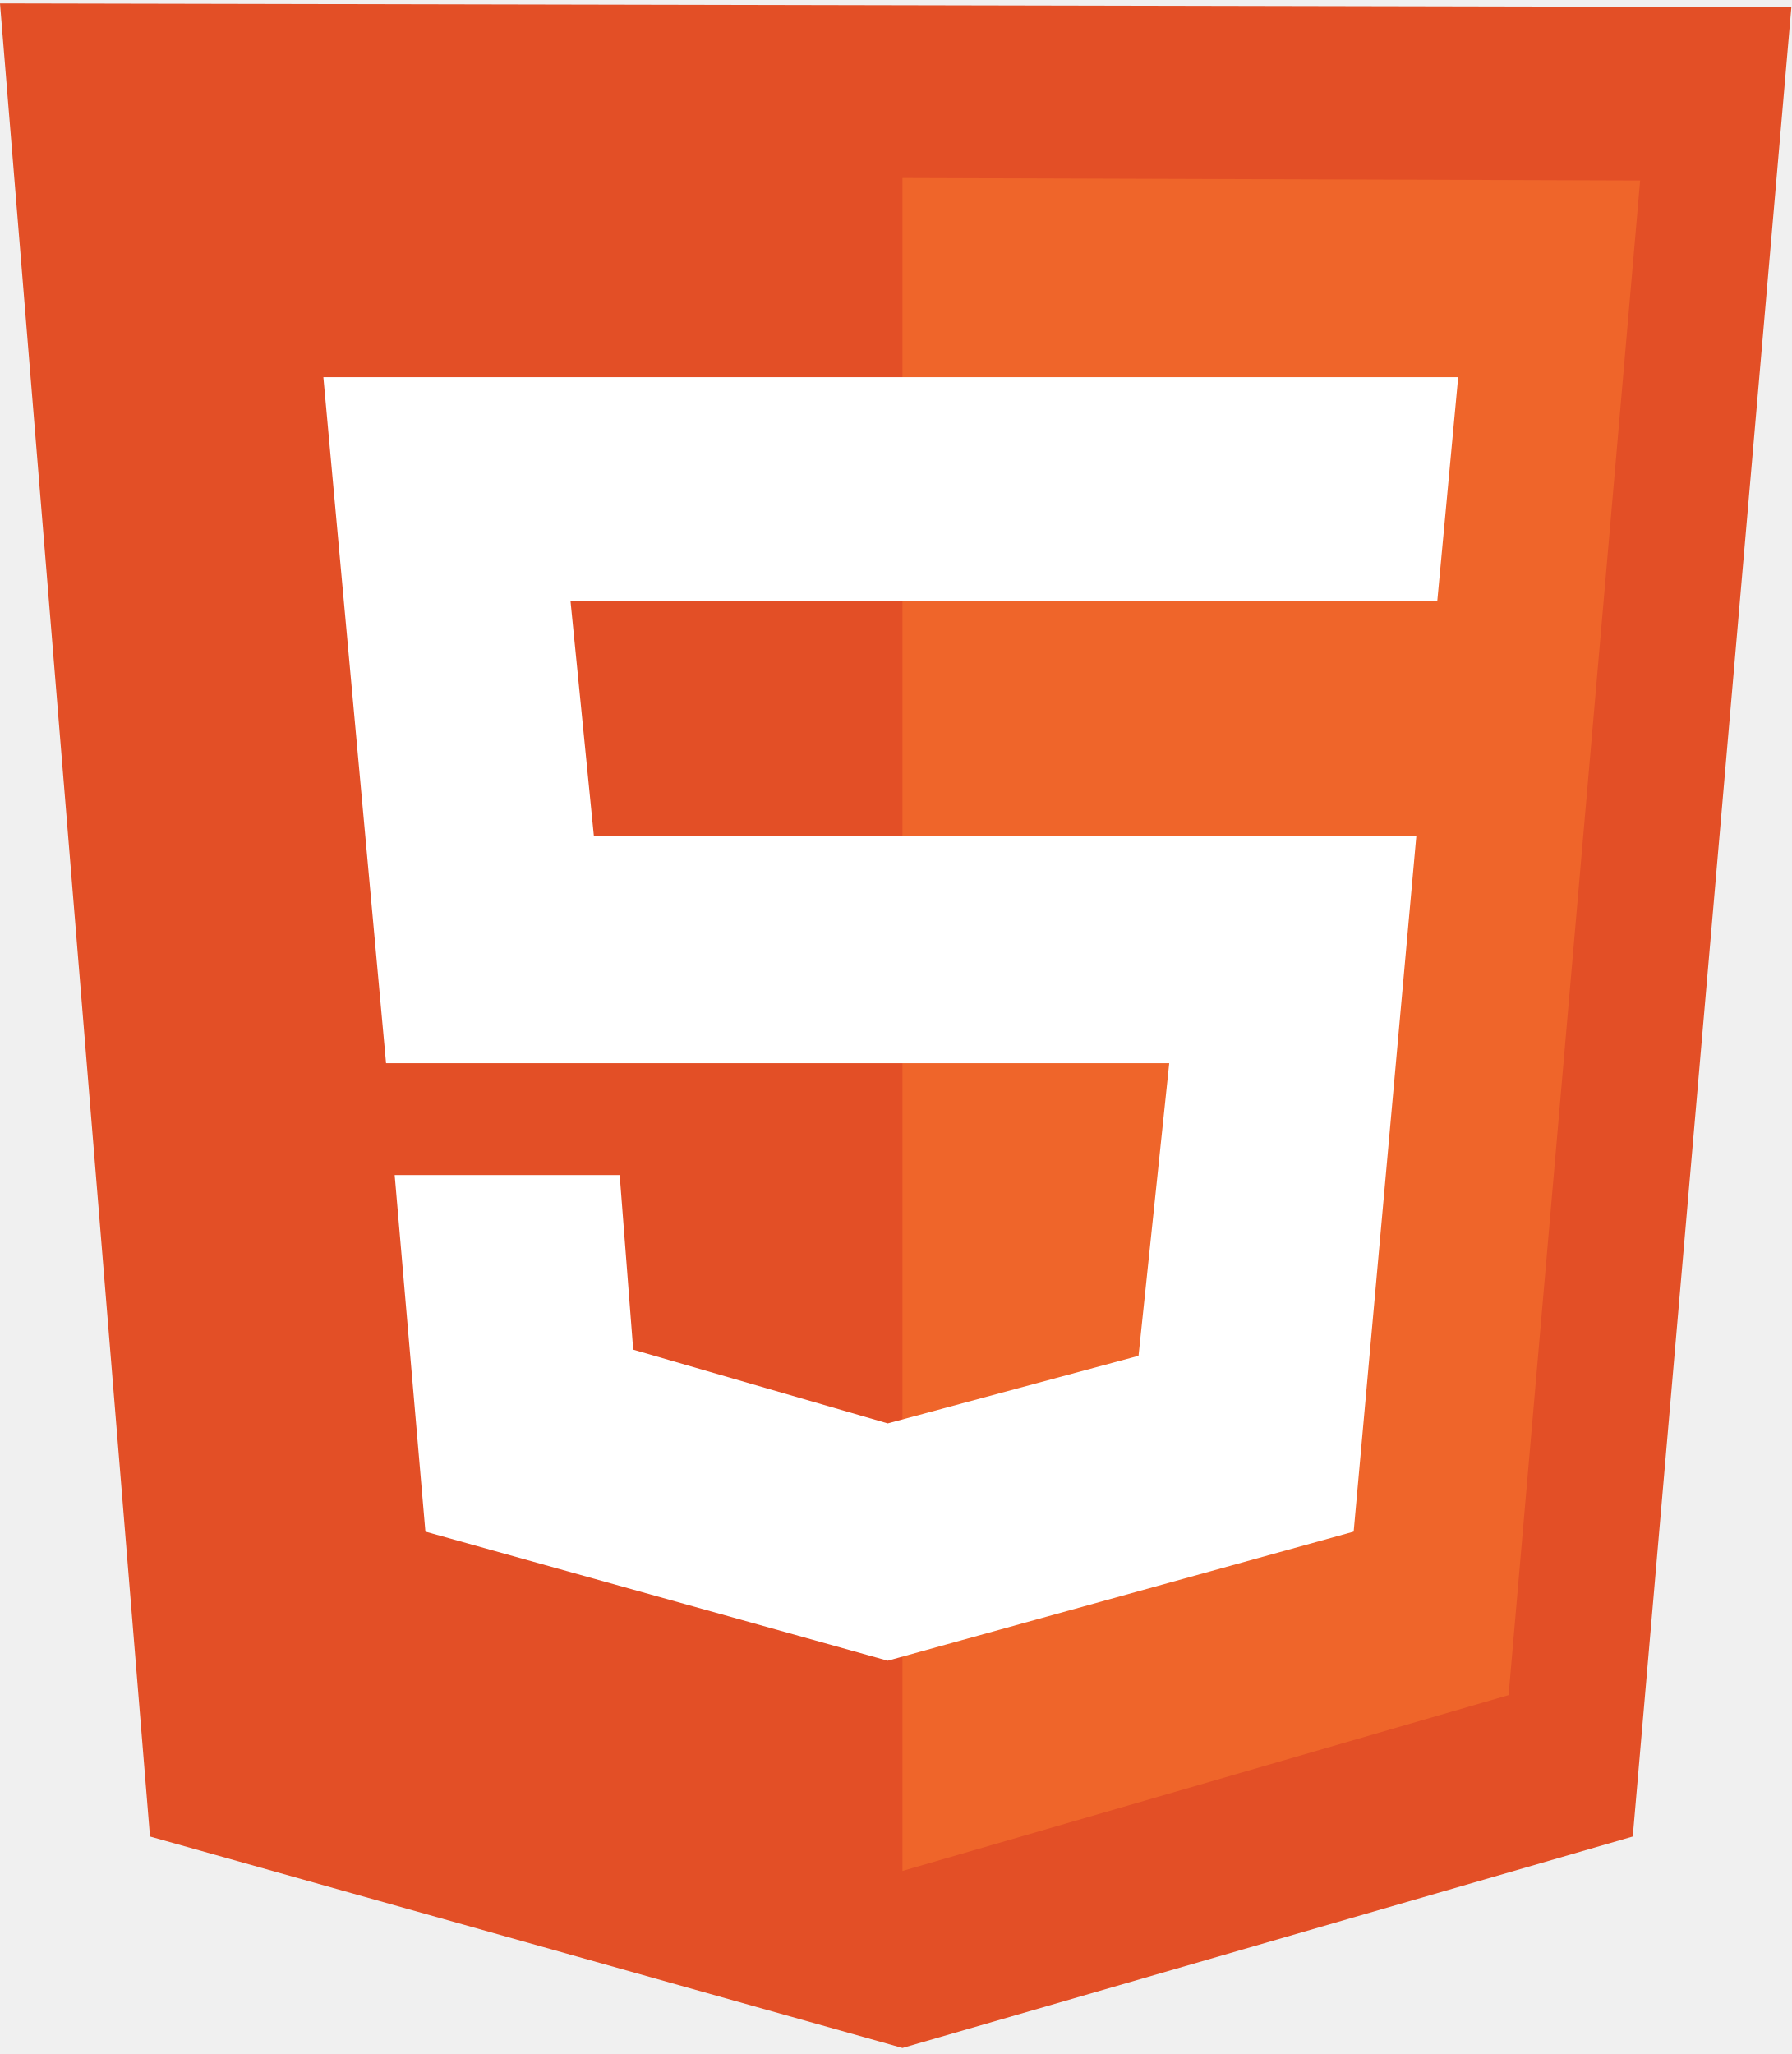
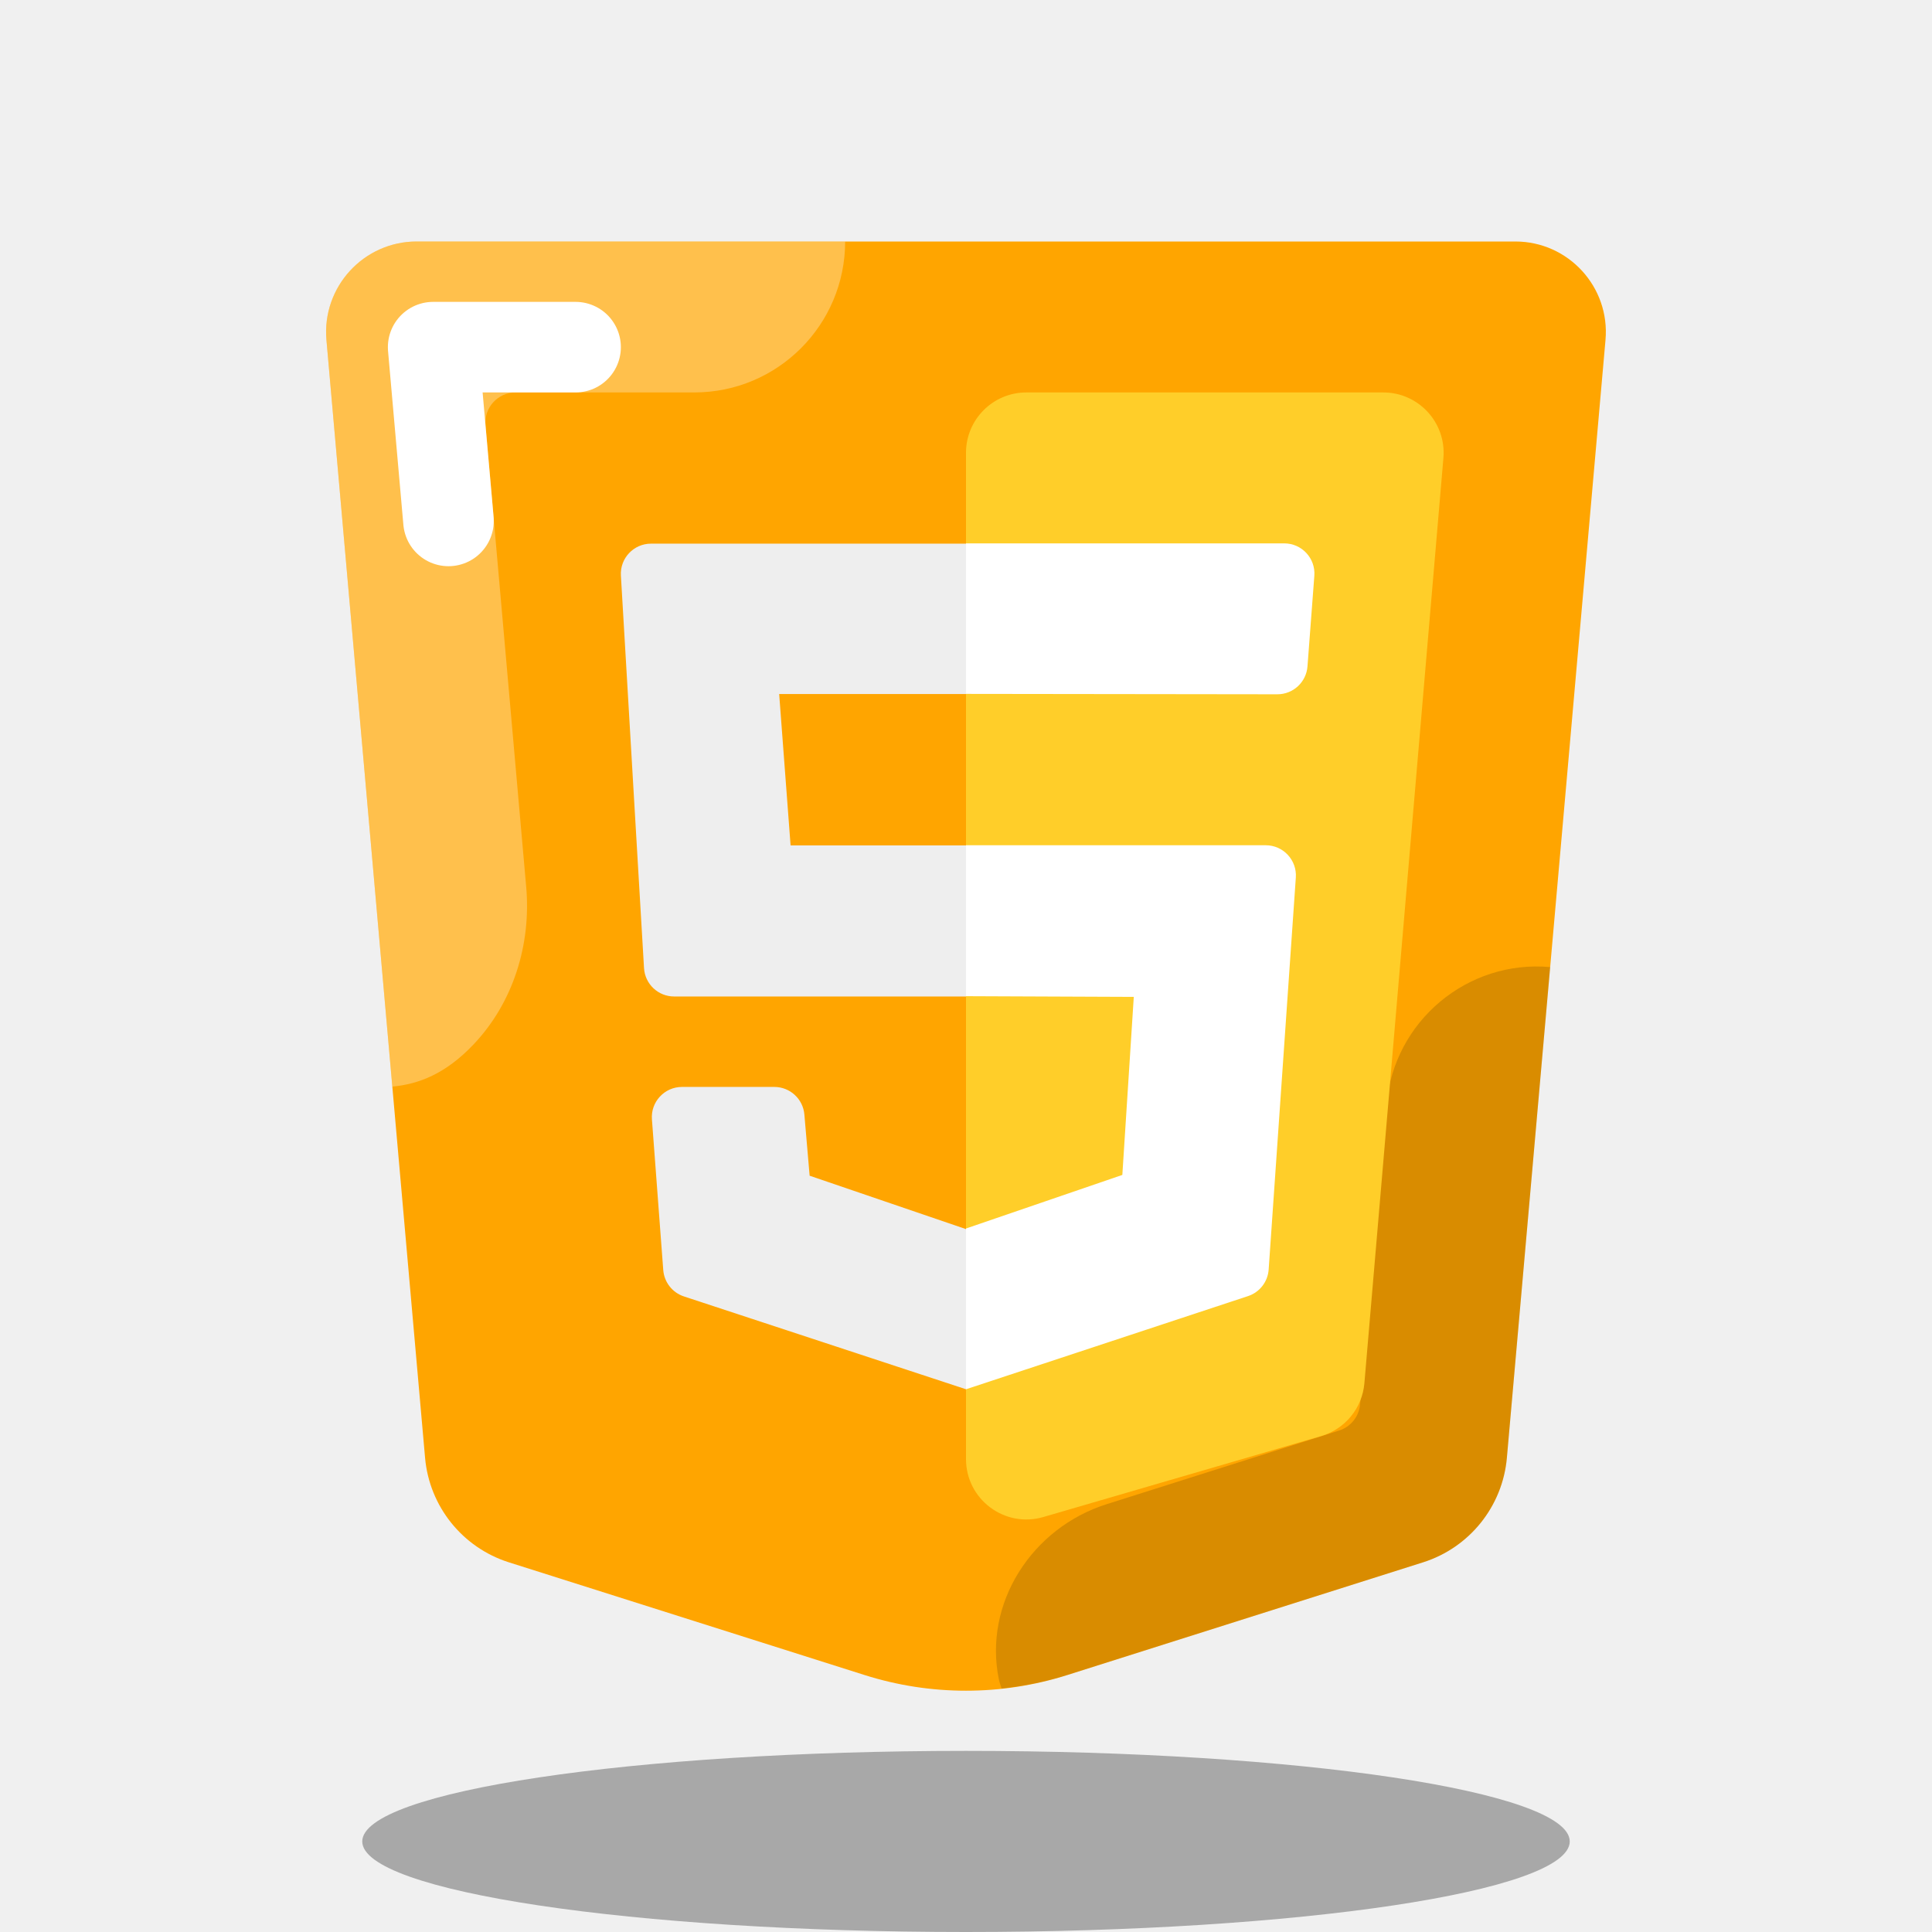
- <svg xmlns="http://www.w3.org/2000/svg" width="150" height="172" viewBox="0 0 150 172" fill="none">
-   <g clip-path="url(#clip0_58_151)">
-     <path d="M12.56 153.788L-3.8147e-06 0.287L150 0.595L136.719 153.788L75.566 171.495L12.56 153.788Z" fill="#E34F26" />
-     <path d="M75.566 156.67V14.906L137.337 15.111L126.322 141.947L75.566 156.67Z" fill="#EF652A" />
-     <path d="M120.351 50.322L122.1 31.584H27.076L32.326 89.031H97.906L95.335 113.533L74.332 119.195L53.021 113.018L51.889 98.399H33.047L35.621 128.255L74.331 139.065L113.349 128.255L118.599 69.985H49.726L47.77 50.322H120.351Z" fill="white" />
-   </g>
-   <defs>
-     <clipPath id="clip0_58_151">
-       <rect width="150" height="171.782" fill="white" />
-     </clipPath>
-   </defs>
+ <svg xmlns="http://www.w3.org/2000/svg" viewBox="0 0 64 64" width="512px" height="512px" baseProfile="basic">
+   <path fill="orange" d="M10.814,11.264l3.267,37.028c0.142,1.608,1.237,2.974,2.776,3.462l11.784,3.734 c2.185,0.692,4.531,0.692,6.716,0l11.784-3.734c1.539-0.488,2.634-1.853,2.776-3.462l3.267-37.028C53.34,9.51,51.958,8,50.197,8 H13.803C12.042,8,10.66,9.51,10.814,11.264z" />
+   <path d="M47.142,51.753c1.539-0.488,2.634-1.853,2.776-3.462l1.434-16.255 c-2.739-0.248-5.177,1.79-5.42,4.541l-0.878,9.946c-0.035,0.402-0.309,0.743-0.694,0.865l-7.704,2.441 c-2.469,0.782-4.09,3.28-3.565,5.816c0.021,0.101,0.061,0.191,0.087,0.289c0.736-0.078,1.467-0.223,2.18-0.449L47.142,51.753z" opacity=".15" />
+   <path fill="#fff" d="M10.814,11.264l2.182,24.731c0.865-0.079,1.761-0.417,2.691-1.397 c1.317-1.388,1.912-3.315,1.744-5.221l-1.349-15.288C16.031,13.503,16.492,13,17.079,13H23c2.761,0,4.997-2.239,4.997-5H13.803 C12.042,8,10.659,9.51,10.814,11.264z" opacity=".3" />
+   <path fill="#ffce29" d="M32,15v33.334c0,1.333,1.28,2.293,2.56,1.92l9.204-2.682c0.793-0.231,1.363-0.927,1.433-1.75 l2.618-30.652c0.1-1.167-0.821-2.17-1.993-2.17H34C32.895,13,32,13.895,32,15z" />
+   <path fill="#fff" d="M32,33v-5h9.928c0.58,0,1.038,0.491,0.998,1.069l-0.9,12.986c-0.028,0.405-0.298,0.753-0.684,0.88 L32,46.021v-5.325l5.179-1.775l0.379-5.898L32,33z M43.312,22.075l0.227-2.999C43.584,18.495,43.124,18,42.542,18H32l-0.014,4.986 l10.328,0.013C42.837,23,43.273,22.597,43.312,22.075z" />
+   <path fill="#eee" d="M32,40.716v5.305l-9.344-3.075c-0.384-0.126-0.654-0.472-0.685-0.875l-0.375-4.99 c-0.044-0.58,0.415-1.075,0.997-1.075h3.057c0.519,0,0.952,0.397,0.996,0.914l0.174,2.027L32,40.716z M25.811,22.991H32v-4.982 H21.566c-0.575,0-1.032,0.484-0.998,1.059l0.766,13.001c0.031,0.529,0.469,0.941,0.998,0.941H32v-5.006h-5.811L25.811,22.991z" />
+   <ellipse cx="32" cy="61" opacity=".3" rx="20" ry="3" />
+   <polyline fill="none" stroke="#fff" stroke-linecap="round" stroke-linejoin="round" stroke-miterlimit="10" stroke-width="3" points="14.857,17.256 14.349,11.5 19.067,11.5" />
</svg>
